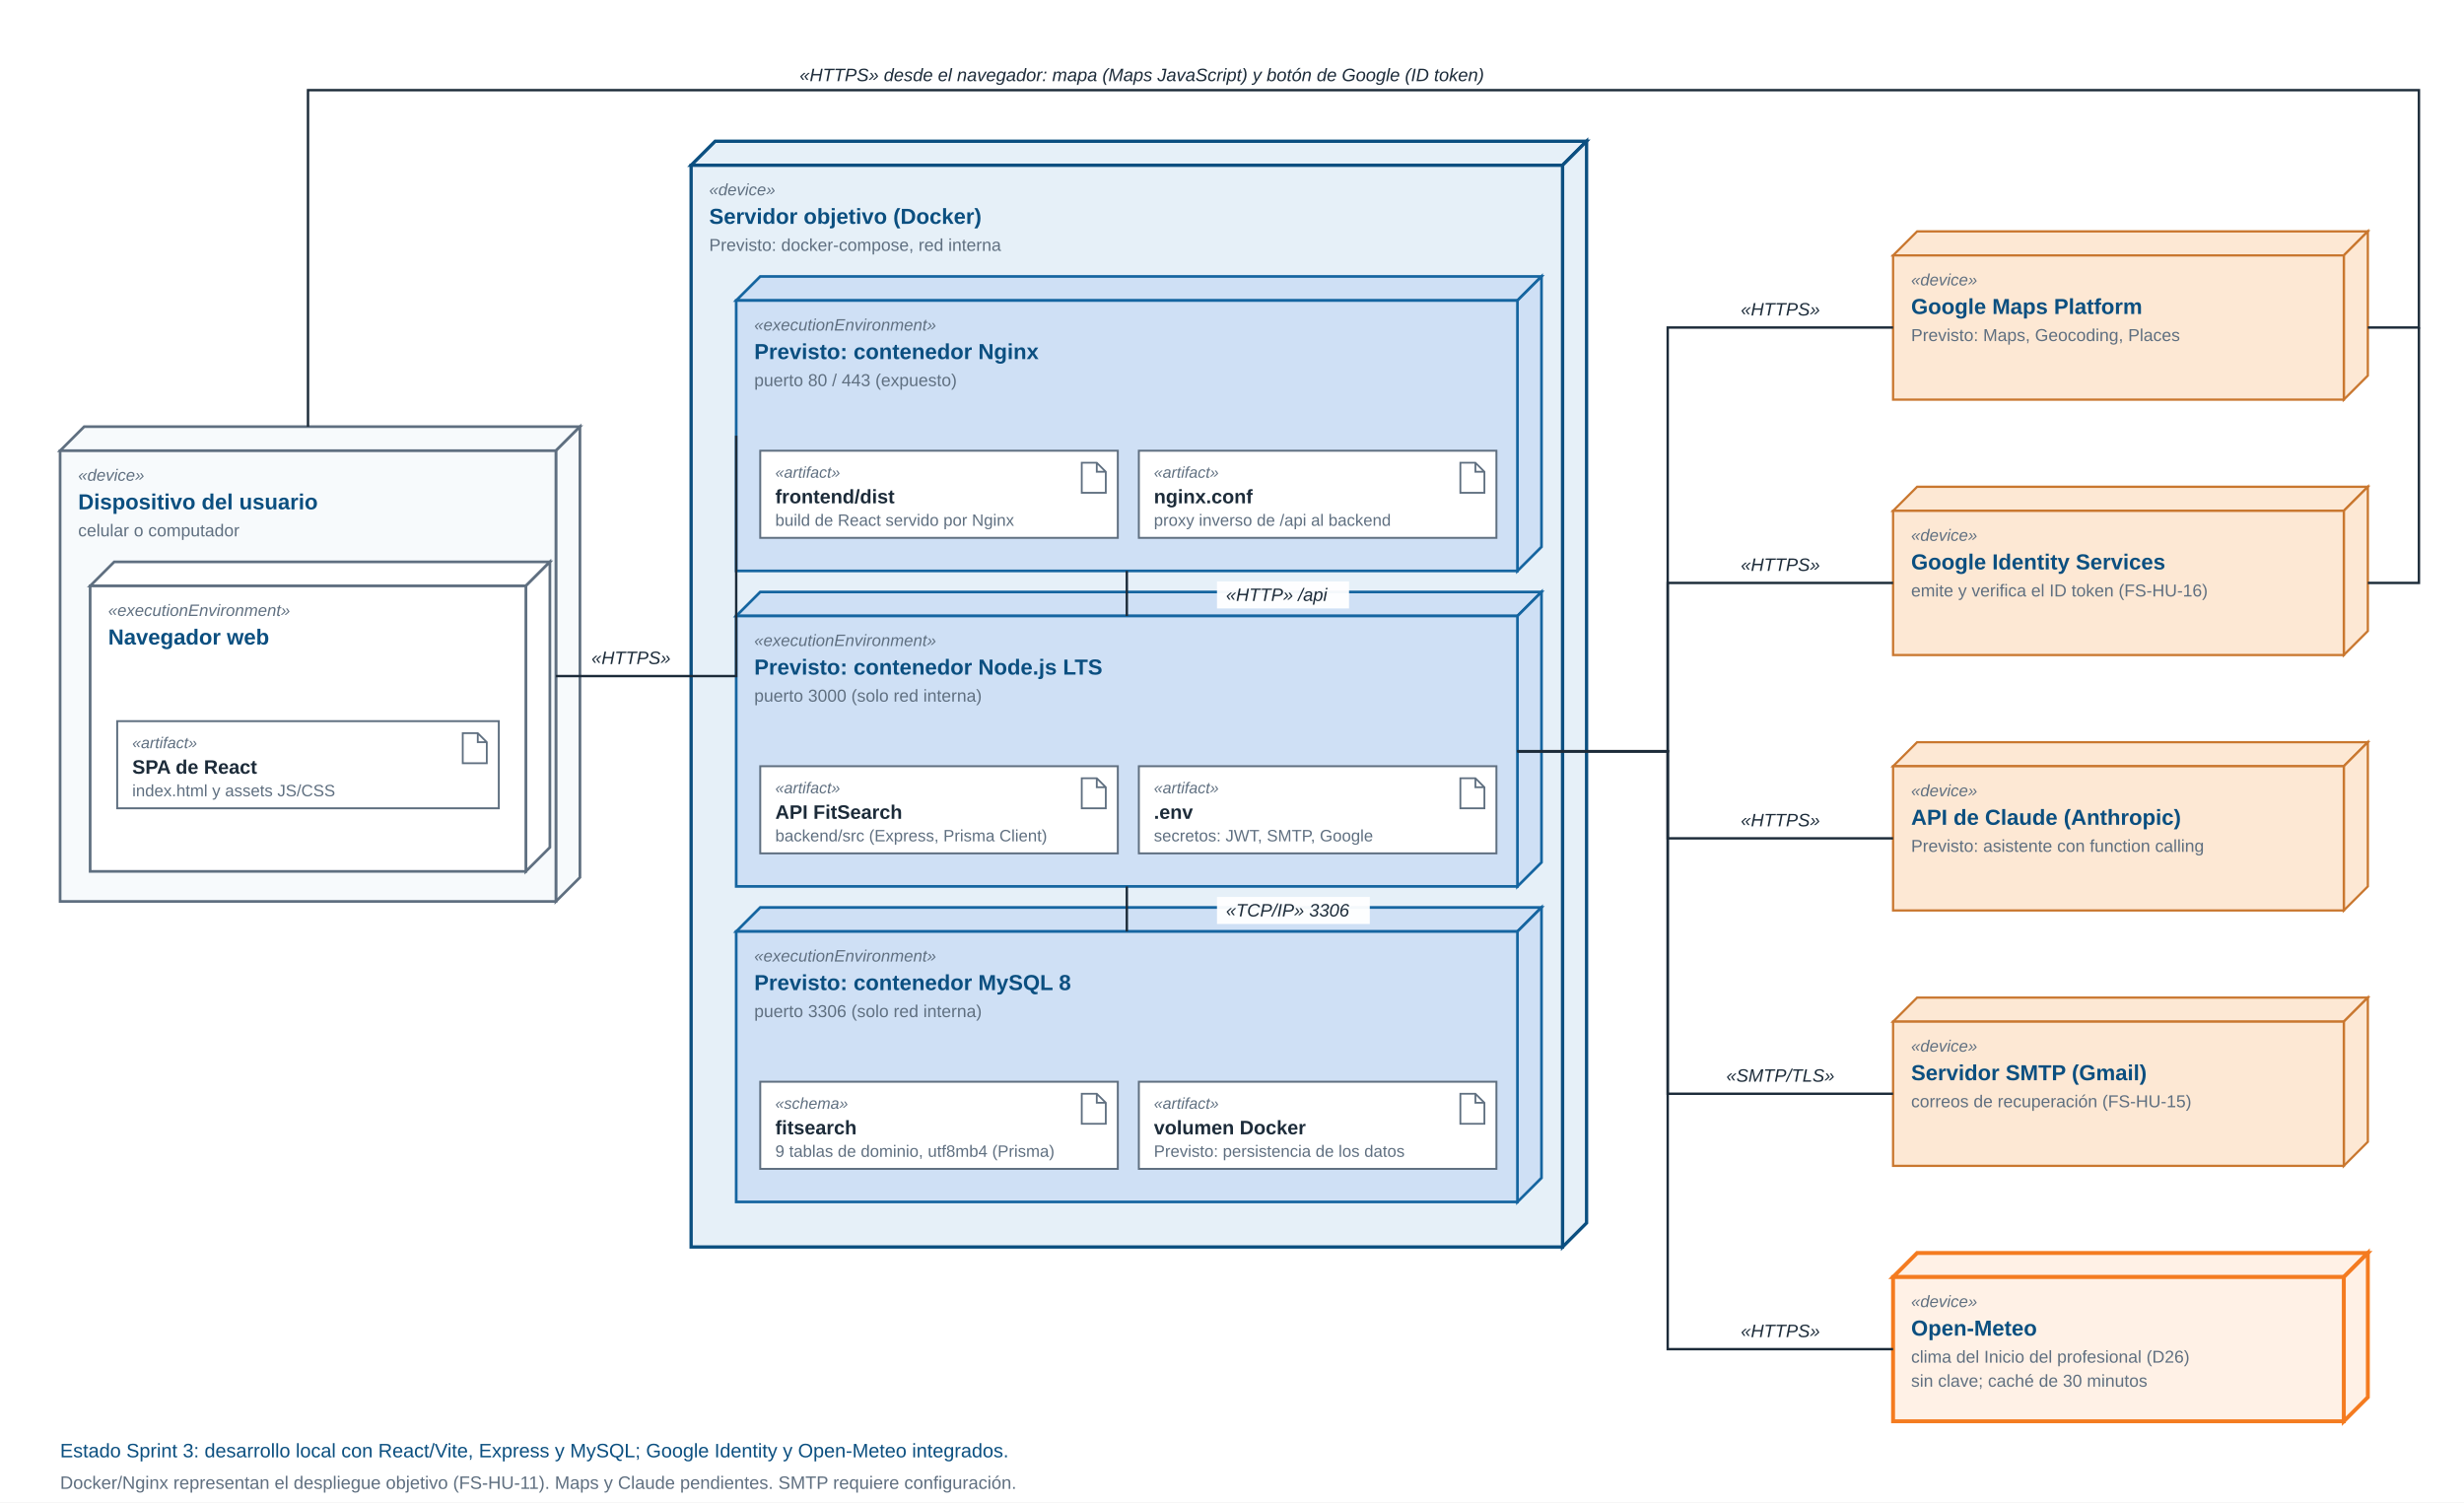
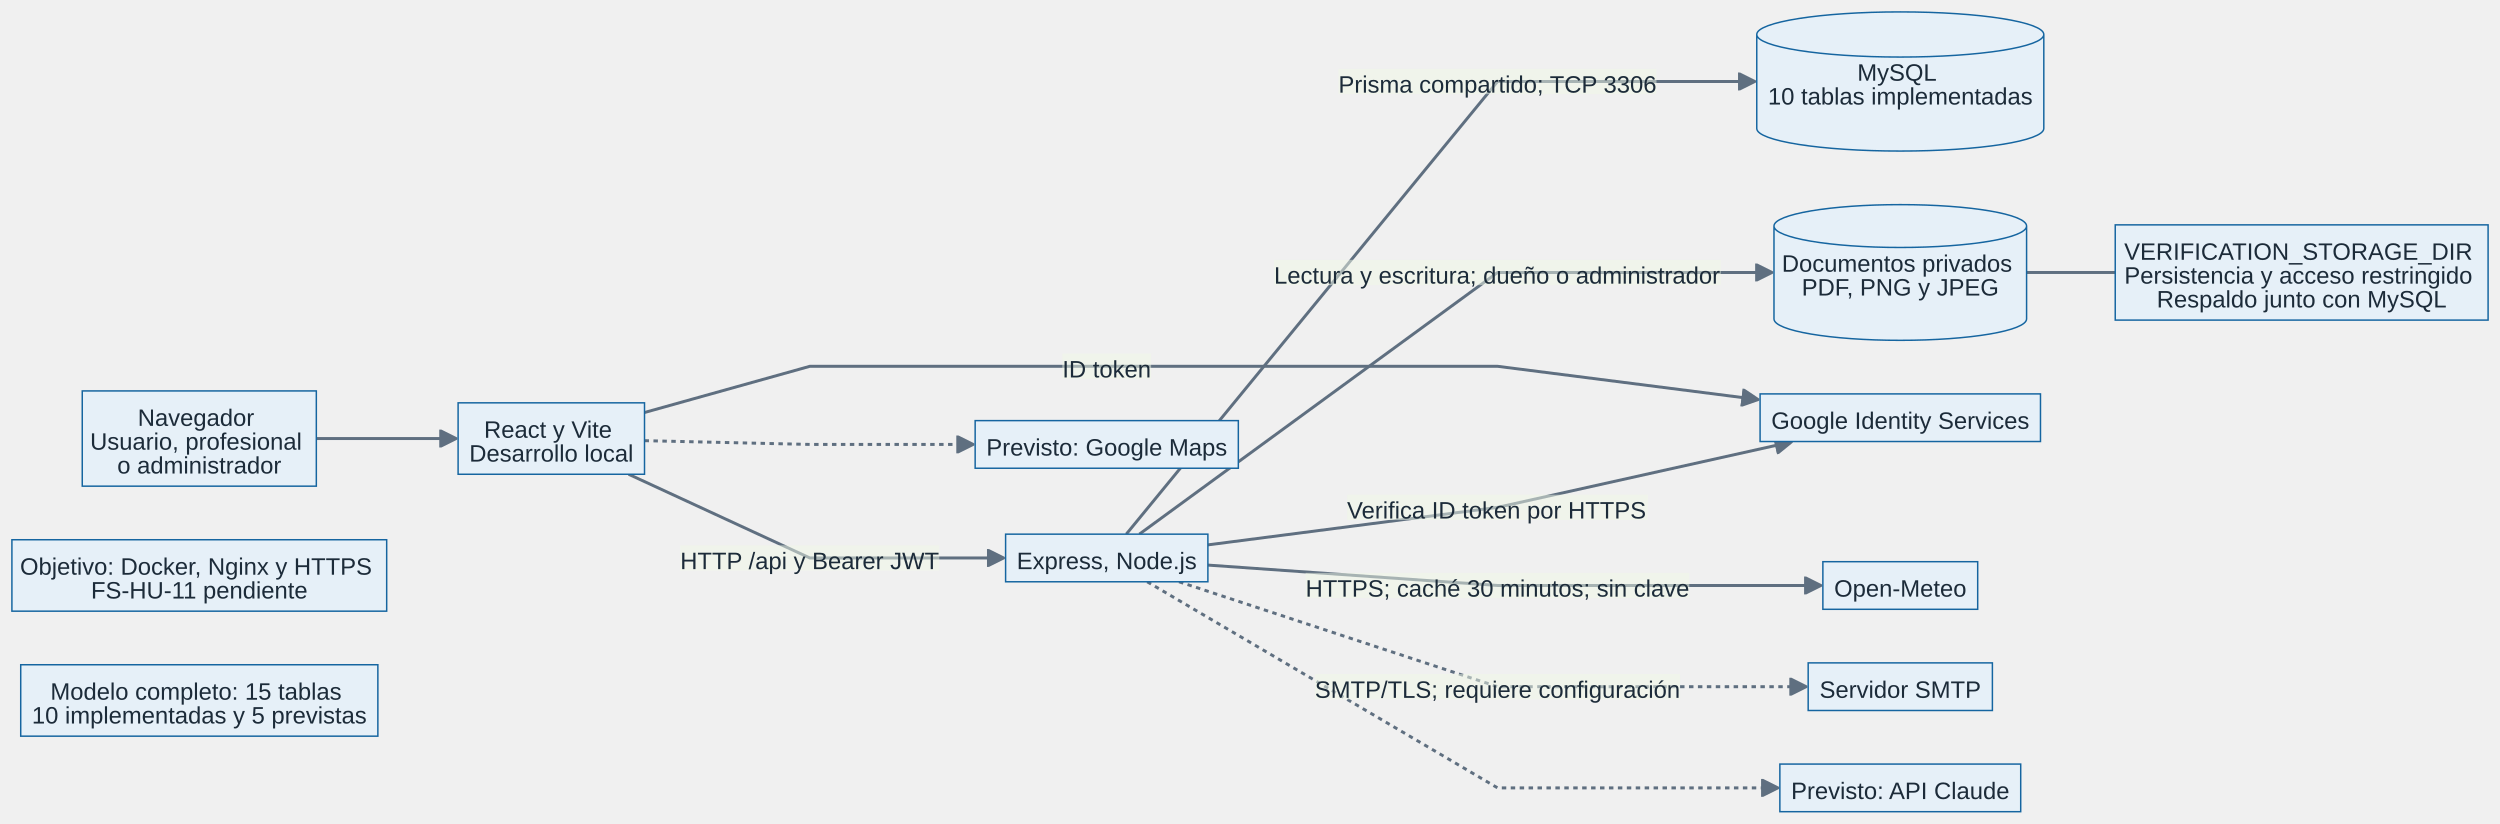
- <svg xmlns="http://www.w3.org/2000/svg" width="1640" height="1000" viewBox="0 0 1640 1000" font-family="Poppins, Arial, sans-serif">
-   <rect width="1640" height="1000" fill="#ffffff" />
-   <polygon points="40,300 56,284 386,284 370,300" fill="#f7fafc" stroke="#5f6f80" stroke-width="1.8" />
-   <polygon points="370,300 386,284 386,584 370,600" fill="#f7fafc" stroke="#5f6f80" stroke-width="1.8" />
-   <rect x="40" y="300" width="330" height="300" fill="#f7fafc" stroke="#5f6f80" stroke-width="1.8" />
-   <text x="52" y="320" text-anchor="start" font-size="11" font-weight="400" fill="#5f6f80" font-style="italic">«device»</text>
-   <text x="52" y="339" text-anchor="start" font-size="14.5" font-weight="700" fill="#0b4f80">Dispositivo del usuario</text>
-   <text x="52" y="357" text-anchor="start" font-size="11.5" font-weight="400" fill="#5f6f80">celular o computador</text>
-   <polygon points="60,390 76,374 366,374 350,390" fill="#ffffff" stroke="#5f6f80" stroke-width="1.8" />
-   <polygon points="350,390 366,374 366,564 350,580" fill="#ffffff" stroke="#5f6f80" stroke-width="1.8" />
-   <rect x="60" y="390" width="290" height="190" fill="#ffffff" stroke="#5f6f80" stroke-width="1.8" />
-   <text x="72" y="410" text-anchor="start" font-size="11" font-weight="400" fill="#5f6f80" font-style="italic">«executionEnvironment»</text>
-   <text x="72" y="429" text-anchor="start" font-size="14.5" font-weight="700" fill="#0b4f80">Navegador web</text>
-   <rect x="78" y="480" width="254" height="58" fill="#ffffff" stroke="#5f6f80" stroke-width="1.3" />
-   <path d="M308 488 h10 l6 6 v14 h-16 z M318 488 v6 h6" fill="#ffffff" stroke="#5f6f80" stroke-width="1.2" />
-   <text x="88" y="498" text-anchor="start" font-size="10.5" font-weight="400" fill="#5f6f80" font-style="italic">«artifact»</text>
-   <text x="88" y="515" text-anchor="start" font-size="13" font-weight="600" fill="#1c2b39">SPA de React</text>
-   <text x="88" y="530" text-anchor="start" font-size="11" font-weight="400" fill="#5f6f80">index.html y assets JS/CSS</text>
-   <polygon points="460,110 476,94 1056,94 1040,110" fill="#e6f0f8" stroke="#0b4f80" stroke-width="2.2" />
-   <polygon points="1040,110 1056,94 1056,814 1040,830" fill="#e6f0f8" stroke="#0b4f80" stroke-width="2.2" />
-   <rect x="460" y="110" width="580" height="720" fill="#e6f0f8" stroke="#0b4f80" stroke-width="2.2" />
-   <text x="472" y="130" text-anchor="start" font-size="11" font-weight="400" fill="#5f6f80" font-style="italic">«device»</text>
-   <text x="472" y="149" text-anchor="start" font-size="14.5" font-weight="700" fill="#0b4f80">Servidor objetivo (Docker)</text>
-   <text x="472" y="167" text-anchor="start" font-size="11.5" font-weight="400" fill="#5f6f80">Previsto: docker-compose, red interna</text>
-   <polygon points="490,200 506,184 1026,184 1010,200" fill="#cfe0f5" stroke="#1565a0" stroke-width="1.8" />
-   <polygon points="1010,200 1026,184 1026,364 1010,380" fill="#cfe0f5" stroke="#1565a0" stroke-width="1.8" />
-   <rect x="490" y="200" width="520" height="180" fill="#cfe0f5" stroke="#1565a0" stroke-width="1.8" />
-   <text x="502" y="220" text-anchor="start" font-size="11" font-weight="400" fill="#5f6f80" font-style="italic">«executionEnvironment»</text>
-   <text x="502" y="239" text-anchor="start" font-size="14.5" font-weight="700" fill="#0b4f80">Previsto: contenedor Nginx</text>
-   <text x="502" y="257" text-anchor="start" font-size="11.5" font-weight="400" fill="#5f6f80">puerto 80 / 443 (expuesto)</text>
-   <rect x="506" y="300" width="238" height="58" fill="#ffffff" stroke="#5f6f80" stroke-width="1.3" />
-   <path d="M720 308 h10 l6 6 v14 h-16 z M730 308 v6 h6" fill="#ffffff" stroke="#5f6f80" stroke-width="1.2" />
-   <text x="516" y="318" text-anchor="start" font-size="10.5" font-weight="400" fill="#5f6f80" font-style="italic">«artifact»</text>
-   <text x="516" y="335" text-anchor="start" font-size="13" font-weight="600" fill="#1c2b39">frontend/dist</text>
-   <text x="516" y="350" text-anchor="start" font-size="11" font-weight="400" fill="#5f6f80">build de React servido por Nginx</text>
-   <rect x="758" y="300" width="238" height="58" fill="#ffffff" stroke="#5f6f80" stroke-width="1.3" />
-   <path d="M972 308 h10 l6 6 v14 h-16 z M982 308 v6 h6" fill="#ffffff" stroke="#5f6f80" stroke-width="1.2" />
-   <text x="768" y="318" text-anchor="start" font-size="10.5" font-weight="400" fill="#5f6f80" font-style="italic">«artifact»</text>
-   <text x="768" y="335" text-anchor="start" font-size="13" font-weight="600" fill="#1c2b39">nginx.conf</text>
-   <text x="768" y="350" text-anchor="start" font-size="11" font-weight="400" fill="#5f6f80">proxy inverso de /api al backend</text>
-   <polygon points="490,410 506,394 1026,394 1010,410" fill="#cfe0f5" stroke="#1565a0" stroke-width="1.8" />
-   <polygon points="1010,410 1026,394 1026,574 1010,590" fill="#cfe0f5" stroke="#1565a0" stroke-width="1.8" />
-   <rect x="490" y="410" width="520" height="180" fill="#cfe0f5" stroke="#1565a0" stroke-width="1.8" />
-   <text x="502" y="430" text-anchor="start" font-size="11" font-weight="400" fill="#5f6f80" font-style="italic">«executionEnvironment»</text>
-   <text x="502" y="449" text-anchor="start" font-size="14.5" font-weight="700" fill="#0b4f80">Previsto: contenedor Node.js LTS</text>
-   <text x="502" y="467" text-anchor="start" font-size="11.5" font-weight="400" fill="#5f6f80">puerto 3000 (solo red interna)</text>
-   <rect x="506" y="510" width="238" height="58" fill="#ffffff" stroke="#5f6f80" stroke-width="1.3" />
-   <path d="M720 518 h10 l6 6 v14 h-16 z M730 518 v6 h6" fill="#ffffff" stroke="#5f6f80" stroke-width="1.2" />
-   <text x="516" y="528" text-anchor="start" font-size="10.5" font-weight="400" fill="#5f6f80" font-style="italic">«artifact»</text>
-   <text x="516" y="545" text-anchor="start" font-size="13" font-weight="600" fill="#1c2b39">API FitSearch</text>
-   <text x="516" y="560" text-anchor="start" font-size="11" font-weight="400" fill="#5f6f80">backend/src (Express, Prisma Client)</text>
-   <rect x="758" y="510" width="238" height="58" fill="#ffffff" stroke="#5f6f80" stroke-width="1.3" />
-   <path d="M972 518 h10 l6 6 v14 h-16 z M982 518 v6 h6" fill="#ffffff" stroke="#5f6f80" stroke-width="1.2" />
-   <text x="768" y="528" text-anchor="start" font-size="10.5" font-weight="400" fill="#5f6f80" font-style="italic">«artifact»</text>
-   <text x="768" y="545" text-anchor="start" font-size="13" font-weight="600" fill="#1c2b39">.env</text>
-   <text x="768" y="560" text-anchor="start" font-size="11" font-weight="400" fill="#5f6f80">secretos: JWT, SMTP, Google</text>
-   <polygon points="490,620 506,604 1026,604 1010,620" fill="#cfe0f5" stroke="#1565a0" stroke-width="1.8" />
-   <polygon points="1010,620 1026,604 1026,784 1010,800" fill="#cfe0f5" stroke="#1565a0" stroke-width="1.8" />
-   <rect x="490" y="620" width="520" height="180" fill="#cfe0f5" stroke="#1565a0" stroke-width="1.8" />
-   <text x="502" y="640" text-anchor="start" font-size="11" font-weight="400" fill="#5f6f80" font-style="italic">«executionEnvironment»</text>
-   <text x="502" y="659" text-anchor="start" font-size="14.5" font-weight="700" fill="#0b4f80">Previsto: contenedor MySQL 8</text>
-   <text x="502" y="677" text-anchor="start" font-size="11.5" font-weight="400" fill="#5f6f80">puerto 3306 (solo red interna)</text>
-   <rect x="506" y="720" width="238" height="58" fill="#ffffff" stroke="#5f6f80" stroke-width="1.3" />
-   <path d="M720 728 h10 l6 6 v14 h-16 z M730 728 v6 h6" fill="#ffffff" stroke="#5f6f80" stroke-width="1.2" />
-   <text x="516" y="738" text-anchor="start" font-size="10.5" font-weight="400" fill="#5f6f80" font-style="italic">«schema»</text>
-   <text x="516" y="755" text-anchor="start" font-size="13" font-weight="600" fill="#1c2b39">fitsearch</text>
-   <text x="516" y="770" text-anchor="start" font-size="11" font-weight="400" fill="#5f6f80">9 tablas de dominio, utf8mb4 (Prisma)</text>
-   <rect x="758" y="720" width="238" height="58" fill="#ffffff" stroke="#5f6f80" stroke-width="1.3" />
-   <path d="M972 728 h10 l6 6 v14 h-16 z M982 728 v6 h6" fill="#ffffff" stroke="#5f6f80" stroke-width="1.2" />
-   <text x="768" y="738" text-anchor="start" font-size="10.5" font-weight="400" fill="#5f6f80" font-style="italic">«artifact»</text>
-   <text x="768" y="755" text-anchor="start" font-size="13" font-weight="600" fill="#1c2b39">volumen Docker</text>
-   <text x="768" y="770" text-anchor="start" font-size="11" font-weight="400" fill="#5f6f80">Previsto: persistencia de los datos</text>
-   <polygon points="1260,170 1276,154 1576,154 1560,170" fill="#fde8d4" stroke="#c9772f" stroke-width="1.5" />
-   <polygon points="1560,170 1576,154 1576,250 1560,266" fill="#fde8d4" stroke="#c9772f" stroke-width="1.5" />
-   <rect x="1260" y="170" width="300" height="96" fill="#fde8d4" stroke="#c9772f" stroke-width="1.5" />
-   <text x="1272" y="190" text-anchor="start" font-size="11" font-weight="400" fill="#5f6f80" font-style="italic">«device»</text>
-   <text x="1272" y="209" text-anchor="start" font-size="14.5" font-weight="700" fill="#0b4f80">Google Maps Platform</text>
-   <text x="1272" y="227" text-anchor="start" font-size="11.5" font-weight="400" fill="#5f6f80">Previsto: Maps, Geocoding, Places</text>
-   <polygon points="1260,340 1276,324 1576,324 1560,340" fill="#fde8d4" stroke="#c9772f" stroke-width="1.5" />
-   <polygon points="1560,340 1576,324 1576,420 1560,436" fill="#fde8d4" stroke="#c9772f" stroke-width="1.5" />
-   <rect x="1260" y="340" width="300" height="96" fill="#fde8d4" stroke="#c9772f" stroke-width="1.5" />
-   <text x="1272" y="360" text-anchor="start" font-size="11" font-weight="400" fill="#5f6f80" font-style="italic">«device»</text>
-   <text x="1272" y="379" text-anchor="start" font-size="14.5" font-weight="700" fill="#0b4f80">Google Identity Services</text>
-   <text x="1272" y="397" text-anchor="start" font-size="11.5" font-weight="400" fill="#5f6f80">emite y verifica el ID token (FS-HU-16)</text>
-   <polygon points="1260,510 1276,494 1576,494 1560,510" fill="#fde8d4" stroke="#c9772f" stroke-width="1.5" />
-   <polygon points="1560,510 1576,494 1576,590 1560,606" fill="#fde8d4" stroke="#c9772f" stroke-width="1.5" />
-   <rect x="1260" y="510" width="300" height="96" fill="#fde8d4" stroke="#c9772f" stroke-width="1.5" />
-   <text x="1272" y="530" text-anchor="start" font-size="11" font-weight="400" fill="#5f6f80" font-style="italic">«device»</text>
-   <text x="1272" y="549" text-anchor="start" font-size="14.5" font-weight="700" fill="#0b4f80">API de Claude (Anthropic)</text>
-   <text x="1272" y="567" text-anchor="start" font-size="11.5" font-weight="400" fill="#5f6f80">Previsto: asistente con function calling</text>
-   <polygon points="1260,680 1276,664 1576,664 1560,680" fill="#fde8d4" stroke="#c9772f" stroke-width="1.5" />
-   <polygon points="1560,680 1576,664 1576,760 1560,776" fill="#fde8d4" stroke="#c9772f" stroke-width="1.5" />
-   <rect x="1260" y="680" width="300" height="96" fill="#fde8d4" stroke="#c9772f" stroke-width="1.5" />
-   <text x="1272" y="700" text-anchor="start" font-size="11" font-weight="400" fill="#5f6f80" font-style="italic">«device»</text>
-   <text x="1272" y="719" text-anchor="start" font-size="14.5" font-weight="700" fill="#0b4f80">Servidor SMTP (Gmail)</text>
-   <text x="1272" y="737" text-anchor="start" font-size="11.5" font-weight="400" fill="#5f6f80">correos de recuperación (FS-HU-15)</text>
-   <polygon points="1260,850 1276,834 1576,834 1560,850" fill="#fff1e6" stroke="#f47b20" stroke-width="2.6" />
-   <polygon points="1560,850 1576,834 1576,930 1560,946" fill="#fff1e6" stroke="#f47b20" stroke-width="2.6" />
-   <rect x="1260" y="850" width="300" height="96" fill="#fff1e6" stroke="#f47b20" stroke-width="2.6" />
-   <text x="1272" y="870" text-anchor="start" font-size="11" font-weight="400" fill="#5f6f80" font-style="italic">«device»</text>
-   <text x="1272" y="889" text-anchor="start" font-size="14.5" font-weight="700" fill="#0b4f80">Open-Meteo</text>
-   <text x="1272" y="907" text-anchor="start" font-size="11.5" font-weight="400" fill="#5f6f80">clima del Inicio del profesional (D26)</text>
-   <text x="1272" y="923" text-anchor="start" font-size="11.5" font-weight="400" fill="#5f6f80">sin clave; caché de 30 minutos</text>
-   <polyline points="370,450 490,450 490,290 490,290" fill="none" stroke="#1c2b39" stroke-width="1.6" />
-   <rect x="389.85" y="429" width="60.3" height="18" fill="#ffffff" opacity="0.95" />
-   <text x="420" y="442" text-anchor="middle" font-size="12" font-weight="400" fill="#1c2b39" font-style="italic">«HTTPS»</text>
-   <polyline points="750.0,380 750.0,410" fill="none" stroke="#1c2b39" stroke-width="1.6" />
-   <rect x="810.0" y="387" width="87.9" height="18" fill="#ffffff" opacity="0.95" />
-   <text x="816.0" y="400" text-anchor="start" font-size="12" font-weight="400" fill="#1c2b39" font-style="italic">«HTTP» /api</text>
-   <polyline points="750.0,590 750.0,620" fill="none" stroke="#1c2b39" stroke-width="1.6" />
-   <rect x="810.0" y="597" width="101.7" height="18" fill="#ffffff" opacity="0.95" />
-   <text x="816.0" y="610" text-anchor="start" font-size="12" font-weight="400" fill="#1c2b39" font-style="italic">«TCP/IP» 3306</text>
-   <polyline points="1010,500 1110,500 1110,218 1260,218" fill="none" stroke="#1c2b39" stroke-width="1.6" />
-   <rect x="1154.85" y="197" width="60.3" height="18" fill="#ffffff" opacity="0.95" />
-   <text x="1185" y="210" text-anchor="middle" font-size="12" font-weight="400" fill="#1c2b39" font-style="italic">«HTTPS»</text>
-   <polyline points="1010,500 1110,500 1110,388 1260,388" fill="none" stroke="#1c2b39" stroke-width="1.6" />
-   <rect x="1154.85" y="367" width="60.3" height="18" fill="#ffffff" opacity="0.95" />
-   <text x="1185" y="380" text-anchor="middle" font-size="12" font-weight="400" fill="#1c2b39" font-style="italic">«HTTPS»</text>
-   <polyline points="1010,500 1110,500 1110,558 1260,558" fill="none" stroke="#1c2b39" stroke-width="1.6" />
-   <rect x="1154.85" y="537" width="60.3" height="18" fill="#ffffff" opacity="0.95" />
-   <text x="1185" y="550" text-anchor="middle" font-size="12" font-weight="400" fill="#1c2b39" font-style="italic">«HTTPS»</text>
-   <polyline points="1010,500 1110,500 1110,728 1260,728" fill="none" stroke="#1c2b39" stroke-width="1.6" />
-   <rect x="1144.5" y="707" width="81.0" height="18" fill="#ffffff" opacity="0.95" />
-   <text x="1185" y="720" text-anchor="middle" font-size="12" font-weight="400" fill="#1c2b39" font-style="italic">«SMTP/TLS»</text>
-   <polyline points="1010,500 1110,500 1110,898 1260,898" fill="none" stroke="#1c2b39" stroke-width="1.6" />
-   <text x="1185" y="890" text-anchor="middle" font-size="12" font-weight="400" fill="#1c2b39" font-style="italic">«HTTPS»</text>
-   <polyline points="205,284 205,60 1610,60 1610,218 1576,218" fill="none" stroke="#1c2b39" stroke-width="1.6" />
-   <rect x="481.45" y="41" width="557.1" height="18" fill="#ffffff" opacity="0.95" />
-   <text x="760" y="54" text-anchor="middle" font-size="12" font-weight="400" fill="#1c2b39" font-style="italic">«HTTPS» desde el navegador: mapa (Maps JavaScript) y botón de Google (ID token)</text>
-   <polyline points="1610,218 1610,388 1576,388" fill="none" stroke="#1c2b39" stroke-width="1.6" />
-   <text x="40" y="970" font-size="13" fill="#0b4f80">Estado Sprint 3: desarrollo local con React/Vite, Express y MySQL; Google Identity y Open-Meteo integrados.</text>
-   <text x="40" y="991" font-size="12" fill="#5f6f80">Docker/Nginx representan el despliegue objetivo (FS-HU-11). Maps y Claude pendientes. SMTP requiere configuración.</text>
+ <svg xmlns="http://www.w3.org/2000/svg" aria-roledescription="flowchart-v2" role="graphics-document document" viewBox="-8 -8 1679.992 553.452" height="553.452" width="1679.992" id="diagram">
+   <style>#diagram{font-family:Arial;font-size:16px;fill:#1c2b39;}#diagram .error-icon{fill:hsl(26.667, 56.25%, 98.725%);}#diagram .error-text{fill:rgb(1.422, 3.453, 5.078);stroke:rgb(1.422, 3.453, 5.078);}#diagram .edge-thickness-normal{stroke-width:2px;}#diagram .edge-thickness-thick{stroke-width:3.5px;}#diagram .edge-pattern-solid{stroke-dasharray:0;}#diagram .edge-pattern-dashed{stroke-dasharray:3;}#diagram .edge-pattern-dotted{stroke-dasharray:2;}#diagram .marker{fill:#5f6f80;stroke:#5f6f80;}#diagram .marker.cross{stroke:#5f6f80;}#diagram svg{font-family:Arial;font-size:16px;}#diagram .label{font-family:Arial;color:#1c2b39;}#diagram .cluster-label text{fill:rgb(1.422, 3.453, 5.078);}#diagram .cluster-label span,#diagram p{color:rgb(1.422, 3.453, 5.078);}#diagram .label text,#diagram span,#diagram p{fill:#1c2b39;color:#1c2b39;}#diagram .node rect,#diagram .node circle,#diagram .node ellipse,#diagram .node polygon,#diagram .node path{fill:#e6f0f8;stroke:#1565a0;stroke-width:1px;}#diagram .flowchart-label text{text-anchor:middle;}#diagram .node .katex path{fill:#000;stroke:#000;stroke-width:1px;}#diagram .node .label{text-align:center;}#diagram .node.clickable{cursor:pointer;}#diagram .arrowheadPath{fill:#0b0b0b;}#diagram .edgePath .path{stroke:#5f6f80;stroke-width:2.0px;}#diagram .flowchart-link{stroke:#5f6f80;fill:none;}#diagram .edgeLabel{background-color:hsl(86.667, 56.25%, 93.725%);text-align:center;}#diagram .edgeLabel rect{opacity:0.5;background-color:hsl(86.667, 56.25%, 93.725%);fill:hsl(86.667, 56.25%, 93.725%);}#diagram .labelBkg{background-color:rgba(240, 248, 230, 0.5);}#diagram .cluster rect{fill:hsl(26.667, 56.25%, 98.725%);stroke:hsl(26.667, 16.25%, 88.725%);stroke-width:1px;}#diagram .cluster text{fill:rgb(1.422, 3.453, 5.078);}#diagram .cluster span,#diagram p{color:rgb(1.422, 3.453, 5.078);}#diagram div.mermaidTooltip{position:absolute;text-align:center;max-width:200px;padding:2px;font-family:Arial;font-size:12px;background:hsl(26.667, 56.25%, 98.725%);border:1px solid hsl(26.667, 16.25%, 88.725%);border-radius:2px;pointer-events:none;z-index:100;}#diagram .flowchartTitleText{text-anchor:middle;font-size:18px;fill:#1c2b39;}#diagram :root{--mermaid-font-family:"trebuchet ms",verdana,arial,sans-serif;}</style>
+   <g>
+     <marker orient="auto" markerHeight="12" markerWidth="12" markerUnits="userSpaceOnUse" refY="5" refX="6" viewBox="0 0 10 10" class="marker flowchart" id="diagram_flowchart-pointEnd">
+       <path style="stroke-width: 1; stroke-dasharray: 1, 0;" class="arrowMarkerPath" d="M 0 0 L 10 5 L 0 10 z" />
+     </marker>
+     <marker orient="auto" markerHeight="12" markerWidth="12" markerUnits="userSpaceOnUse" refY="5" refX="4.5" viewBox="0 0 10 10" class="marker flowchart" id="diagram_flowchart-pointStart">
+       <path style="stroke-width: 1; stroke-dasharray: 1, 0;" class="arrowMarkerPath" d="M 0 5 L 10 10 L 10 0 z" />
+     </marker>
+     <marker orient="auto" markerHeight="11" markerWidth="11" markerUnits="userSpaceOnUse" refY="5" refX="11" viewBox="0 0 10 10" class="marker flowchart" id="diagram_flowchart-circleEnd">
+       <circle style="stroke-width: 1; stroke-dasharray: 1, 0;" class="arrowMarkerPath" r="5" cy="5" cx="5" />
+     </marker>
+     <marker orient="auto" markerHeight="11" markerWidth="11" markerUnits="userSpaceOnUse" refY="5" refX="-1" viewBox="0 0 10 10" class="marker flowchart" id="diagram_flowchart-circleStart">
+       <circle style="stroke-width: 1; stroke-dasharray: 1, 0;" class="arrowMarkerPath" r="5" cy="5" cx="5" />
+     </marker>
+     <marker orient="auto" markerHeight="11" markerWidth="11" markerUnits="userSpaceOnUse" refY="5.2" refX="12" viewBox="0 0 11 11" class="marker cross flowchart" id="diagram_flowchart-crossEnd">
+       <path style="stroke-width: 2; stroke-dasharray: 1, 0;" class="arrowMarkerPath" d="M 1,1 l 9,9 M 10,1 l -9,9" />
+     </marker>
+     <marker orient="auto" markerHeight="11" markerWidth="11" markerUnits="userSpaceOnUse" refY="5.2" refX="-1" viewBox="0 0 11 11" class="marker cross flowchart" id="diagram_flowchart-crossStart">
+       <path style="stroke-width: 2; stroke-dasharray: 1, 0;" class="arrowMarkerPath" d="M 1,1 l 9,9 M 10,1 l -9,9" />
+     </marker>
+     <g class="root">
+       <g class="clusters" />
+       <g class="edgePaths">
+         <path marker-end="url(#diagram_flowchart-pointEnd)" style="fill:none;" class="edge-thickness-normal edge-pattern-solid flowchart-link LS-U LE-F" id="L-U-F-0" d="M204.57,286.702L275.844,286.702L294.544,286.702" />
+         <path marker-end="url(#diagram_flowchart-pointEnd)" style="fill:none;" class="edge-thickness-normal edge-pattern-solid flowchart-link LS-F LE-B" id="L-F-B-0" d="M414.432,310.702L536.203,366.952L662.458,366.952" />
+         <path marker-end="url(#diagram_flowchart-pointEnd)" style="fill:none;" class="edge-thickness-normal edge-pattern-solid flowchart-link LS-B LE-D" id="L-B-D-0" d="M748.85,350.952L998.348,46.754L1167.239,46.754" />
+         <path marker-end="url(#diagram_flowchart-pointEnd)" style="fill:none;" class="edge-thickness-normal edge-pattern-solid flowchart-link LS-B LE-A" id="L-B-A-0" d="M757.629,350.952L998.348,175.105L1178.809,175.105" />
+         <path style="fill:none;" class="edge-thickness-normal edge-pattern-solid flowchart-link LS-A LE-P" id="L-A-P-0" d="M1353.859,175.105L1389.43,175.105L1413.43,175.105" />
+         <path marker-end="url(#diagram_flowchart-pointEnd)" style="fill:none;" class="edge-thickness-normal edge-pattern-solid flowchart-link LS-F LE-I" id="L-F-I-0" d="M425.109,269.199L536.203,238.154L735.727,238.154L998.348,238.154L1169.516,260.004" />
+         <path marker-end="url(#diagram_flowchart-pointEnd)" style="fill:none;" class="edge-thickness-normal edge-pattern-solid flowchart-link LS-B LE-I" id="L-B-I-0" d="M803.695,358.153L998.348,332.952L1191.941,289.854" />
+         <path marker-end="url(#diagram_flowchart-pointEnd)" style="fill:none;" class="edge-thickness-normal edge-pattern-solid flowchart-link LS-B LE-O" id="L-B-O-0" d="M803.695,371.74L998.348,385.452L1211.665,385.452" />
+         <path marker-end="url(#diagram_flowchart-pointEnd)" style="fill:none;stroke-width:2px;stroke-dasharray:3;" class="edge-thickness-normal edge-pattern-dotted flowchart-link LS-B LE-S" id="L-B-S-0" d="M784.304,382.952L998.348,453.452L1201.786,453.452" />
+         <path marker-end="url(#diagram_flowchart-pointEnd)" style="fill:none;stroke-width:2px;stroke-dasharray:3;" class="edge-thickness-normal edge-pattern-dotted flowchart-link LS-F LE-G" id="L-F-G-0" d="M425.109,288.127L536.203,290.654L641.997,290.654" />
+         <path marker-end="url(#diagram_flowchart-pointEnd)" style="fill:none;stroke-width:2px;stroke-dasharray:3;" class="edge-thickness-normal edge-pattern-dotted flowchart-link LS-B LE-C" id="L-B-C-0" d="M762.924,382.952L998.348,521.452L1182.763,521.452" />
+       </g>
+       <g class="edgeLabels">
+         <g class="edgeLabel">
+           <g transform="translate(0, 0)" class="label">
+             <rect height="0" width="0" ry="0" rx="0" />
+             <text style="">
+               <tspan class="row" x="0" dy="1em" xml:space="preserve" />
+             </text>
+           </g>
+         </g>
+         <g transform="translate(536.2031, 366.9521)" class="edgeLabel">
+           <g transform="translate(-87.09375, -8.5)" class="label">
+             <rect height="17" width="174.089" ry="0" rx="0" />
+             <text style="">
+               <tspan class="row" x="0" dy="1em" xml:space="preserve">HTTP /api y Bearer JWT</tspan>
+             </text>
+           </g>
+         </g>
+         <g transform="translate(998.3477, 46.75436)" class="edgeLabel">
+           <g transform="translate(-106.9141, -8.5)" class="label">
+             <rect height="17" width="213.706" ry="0" rx="0" />
+             <text style="">
+               <tspan class="row" x="0" dy="1em" xml:space="preserve">Prisma compartido; TCP 3306</tspan>
+             </text>
+           </g>
+         </g>
+         <g transform="translate(998.3477, 175.1054)" class="edgeLabel">
+           <g transform="translate(-150.1914, -8.5)" class="label">
+             <rect height="17" width="300.206" ry="0" rx="0" />
+             <text style="">
+               <tspan class="row" x="0" dy="1em" xml:space="preserve">Lectura y escritura; dueño o administrador</tspan>
+             </text>
+           </g>
+         </g>
+         <g class="edgeLabel">
+           <g transform="translate(0, 0)" class="label">
+             <rect height="0" width="0" ry="0" rx="0" />
+             <text style="">
+               <tspan class="row" x="0" dy="1em" xml:space="preserve" />
+             </text>
+           </g>
+         </g>
+         <g transform="translate(735.7266, 238.1538)" class="edgeLabel">
+           <g transform="translate(-29.84375, -8.5)" class="label">
+             <rect height="17" width="59.657" ry="0" rx="0" />
+             <text style="">
+               <tspan class="row" x="0" dy="1em" xml:space="preserve">ID token</tspan>
+             </text>
+           </g>
+         </g>
+         <g transform="translate(998.3477, 332.9521)" class="edgeLabel">
+           <g transform="translate(-101.1445, -8.5)" class="label">
+             <rect height="17" width="202.175" ry="0" rx="0" />
+             <text style="">
+               <tspan class="row" x="0" dy="1em" xml:space="preserve">Verifica ID token por HTTPS</tspan>
+             </text>
+           </g>
+         </g>
+         <g transform="translate(998.3477, 385.4521)" class="edgeLabel">
+           <g transform="translate(-128.9922, -8.5)" class="label">
+             <rect height="17" width="257.835" ry="0" rx="0" />
+             <text style="">
+               <tspan class="row" x="0" dy="1em" xml:space="preserve">HTTPS; caché 30 minutos; sin clave</tspan>
+             </text>
+           </g>
+         </g>
+         <g transform="translate(998.3477, 453.4521)" class="edgeLabel">
+           <g transform="translate(-122.7734, -8.5)" class="label">
+             <rect height="17" width="245.405" ry="0" rx="0" />
+             <text style="">
+               <tspan class="row" x="0" dy="1em" xml:space="preserve">SMTP/TLS; requiere configuración</tspan>
+             </text>
+           </g>
+         </g>
+         <g class="edgeLabel">
+           <g transform="translate(0, 0)" class="label">
+             <rect height="0" width="0" ry="0" rx="0" />
+             <text style="">
+               <tspan class="row" x="0" dy="1em" xml:space="preserve" />
+             </text>
+           </g>
+         </g>
+         <g class="edgeLabel">
+           <g transform="translate(0, 0)" class="label">
+             <rect height="0" width="0" ry="0" rx="0" />
+             <text style="">
+               <tspan class="row" x="0" dy="1em" xml:space="preserve" />
+             </text>
+           </g>
+         </g>
+       </g>
+       <g class="nodes">
+         <g transform="translate(125.9219, 286.7021)" data-id="U" data-node="true" id="flowchart-U-36" class="node default default flowchart-label">
+           <rect height="64" width="157.297" y="-32" x="-78.648" ry="0" rx="0" style="" class="basic label-container" />
+           <g transform="translate(0, -24.5)" style="" class="label">
+             <rect />
+             <text style="">
+               <tspan class="row" x="0" dy="1em" xml:space="preserve">Navegador</tspan>
+               <tspan class="row" x="0" dy="1em" xml:space="preserve">Usuario, profesional</tspan>
+               <tspan class="row" x="0" dy="1em" xml:space="preserve">o administrador</tspan>
+             </text>
+           </g>
+         </g>
+         <g transform="translate(362.4766, 286.7021)" data-id="F" data-node="true" id="flowchart-F-37" class="node default default flowchart-label">
+           <rect height="48" width="125.266" y="-24" x="-62.633" ry="0" rx="0" style="" class="basic label-container" />
+           <g transform="translate(0, -16.5)" style="" class="label">
+             <rect />
+             <text style="">
+               <tspan class="row" x="0" dy="1em" xml:space="preserve">React y Vite</tspan>
+               <tspan class="row" x="0" dy="1em" xml:space="preserve">Desarrollo local</tspan>
+             </text>
+           </g>
+         </g>
+         <g transform="translate(735.7266, 366.9521)" data-id="B" data-node="true" id="flowchart-B-39" class="node default default flowchart-label">
+           <rect height="32" width="135.938" y="-16" x="-67.969" ry="0" rx="0" style="" class="basic label-container" />
+           <g transform="translate(0, -8.5)" style="" class="label">
+             <rect />
+             <text style="">
+               <tspan class="row" x="0" dy="1em" xml:space="preserve">Express, Node.js</tspan>
+             </text>
+           </g>
+         </g>
+         <g transform="translate(1268.984, 46.75436)" data-id="D" data-node="true" id="flowchart-D-41" class="node default default flowchart-label">
+           <path transform="translate(-96.44531,-46.75436)" d="M 0,15.17 a 96.445,15.17 0,0,0 192.891 0 a 96.445,15.17 0,0,0 -192.891 0 l 0,63.17 a 96.445,15.17 0,0,0 192.891 0 l 0,-63.17" style="" />
+           <g transform="translate(0, -16.5)" style="" class="label">
+             <rect />
+             <text style="">
+               <tspan class="row" x="0" dy="1em" xml:space="preserve">MySQL</tspan>
+               <tspan class="row" x="0" dy="1em" xml:space="preserve">10 tablas implementadas</tspan>
+             </text>
+           </g>
+         </g>
+         <g transform="translate(1268.984, 175.1054)" data-id="A" data-node="true" id="flowchart-A-43" class="node default default flowchart-label">
+           <path transform="translate(-84.875,-45.59669)" d="M 0,14.398 a 84.875,14.398 0,0,0 169.75 0 a 84.875,14.398 0,0,0 -169.75 0 l 0,62.398 a 84.875,14.398 0,0,0 169.75 0 l 0,-62.398" style="" />
+           <g transform="translate(0, -16.5)" style="" class="label">
+             <rect />
+             <text style="">
+               <tspan class="row" x="0" dy="1em" xml:space="preserve">Documentos privados</tspan>
+               <tspan class="row" x="0" dy="1em" xml:space="preserve">PDF, PNG y JPEG</tspan>
+             </text>
+           </g>
+         </g>
+         <g transform="translate(1538.711, 175.1054)" data-id="P" data-node="true" id="flowchart-P-45" class="node default default flowchart-label">
+           <rect height="64" width="250.562" y="-32" x="-125.281" ry="0" rx="0" style="" class="basic label-container" />
+           <g transform="translate(0, -24.5)" style="" class="label">
+             <rect />
+             <text style="">
+               <tspan class="row" x="0" dy="1em" xml:space="preserve">VERIFICATION_STORAGE_DIR</tspan>
+               <tspan class="row" x="0" dy="1em" xml:space="preserve">Persistencia y acceso restringido</tspan>
+               <tspan class="row" x="0" dy="1em" xml:space="preserve">Respaldo junto con MySQL</tspan>
+             </text>
+           </g>
+         </g>
+         <g transform="translate(1268.984, 272.7021)" data-id="I" data-node="true" id="flowchart-I-47" class="node default default flowchart-label">
+           <rect height="32" width="188.422" y="-16" x="-94.211" ry="0" rx="0" style="" class="basic label-container" />
+           <g transform="translate(0, -8.5)" style="" class="label">
+             <rect />
+             <text style="">
+               <tspan class="row" x="0" dy="1em" xml:space="preserve">Google Identity Services</tspan>
+             </text>
+           </g>
+         </g>
+         <g transform="translate(1268.984, 385.4521)" data-id="O" data-node="true" id="flowchart-O-51" class="node default default flowchart-label">
+           <rect height="32" width="104.039" y="-16" x="-52.02" ry="0" rx="0" style="" class="basic label-container" />
+           <g transform="translate(0, -8.5)" style="" class="label">
+             <rect />
+             <text style="">
+               <tspan class="row" x="0" dy="1em" xml:space="preserve">Open-Meteo</tspan>
+             </text>
+           </g>
+         </g>
+         <g transform="translate(1268.984, 453.4521)" data-id="S" data-node="true" id="flowchart-S-53" class="node default default flowchart-label">
+           <rect height="32" width="123.797" y="-16" x="-61.898" ry="0" rx="0" style="" class="basic label-container" />
+           <g transform="translate(0, -8.5)" style="" class="label">
+             <rect />
+             <text style="">
+               <tspan class="row" x="0" dy="1em" xml:space="preserve">Servidor SMTP</tspan>
+             </text>
+           </g>
+         </g>
+         <g transform="translate(735.7266, 290.6538)" data-id="G" data-node="true" id="flowchart-G-55" class="node default default flowchart-label">
+           <rect height="32" width="176.859" y="-16" x="-88.43" ry="0" rx="0" style="" class="basic label-container" />
+           <g transform="translate(0, -8.5)" style="" class="label">
+             <rect />
+             <text style="">
+               <tspan class="row" x="0" dy="1em" xml:space="preserve">Previsto: Google Maps</tspan>
+             </text>
+           </g>
+         </g>
+         <g transform="translate(1268.984, 521.4521)" data-id="C" data-node="true" id="flowchart-C-57" class="node default default flowchart-label">
+           <rect height="32" width="161.844" y="-16" x="-80.922" ry="0" rx="0" style="" class="basic label-container" />
+           <g transform="translate(0, -8.5)" style="" class="label">
+             <rect />
+             <text style="">
+               <tspan class="row" x="0" dy="1em" xml:space="preserve">Previsto: API Claude</tspan>
+             </text>
+           </g>
+         </g>
+         <g transform="translate(125.9219, 378.7021)" data-id="N" data-node="true" id="flowchart-N-58" class="node default default flowchart-label">
+           <rect height="48" width="251.844" y="-24" x="-125.922" ry="0" rx="0" style="" class="basic label-container" />
+           <g transform="translate(0, -16.5)" style="" class="label">
+             <rect />
+             <text style="">
+               <tspan class="row" x="0" dy="1em" xml:space="preserve">Objetivo: Docker, Nginx y HTTPS</tspan>
+               <tspan class="row" x="0" dy="1em" xml:space="preserve">FS-HU-11 pendiente</tspan>
+             </text>
+           </g>
+         </g>
+         <g transform="translate(125.9219, 462.7021)" data-id="M" data-node="true" id="flowchart-M-59" class="node default default flowchart-label">
+           <rect height="48" width="240" y="-24" x="-120" ry="0" rx="0" style="" class="basic label-container" />
+           <g transform="translate(0, -16.5)" style="" class="label">
+             <rect />
+             <text style="">
+               <tspan class="row" x="0" dy="1em" xml:space="preserve">Modelo completo: 15 tablas</tspan>
+               <tspan class="row" x="0" dy="1em" xml:space="preserve">10 implementadas y 5 previstas</tspan>
+             </text>
+           </g>
+         </g>
+       </g>
+     </g>
+   </g>
</svg>
